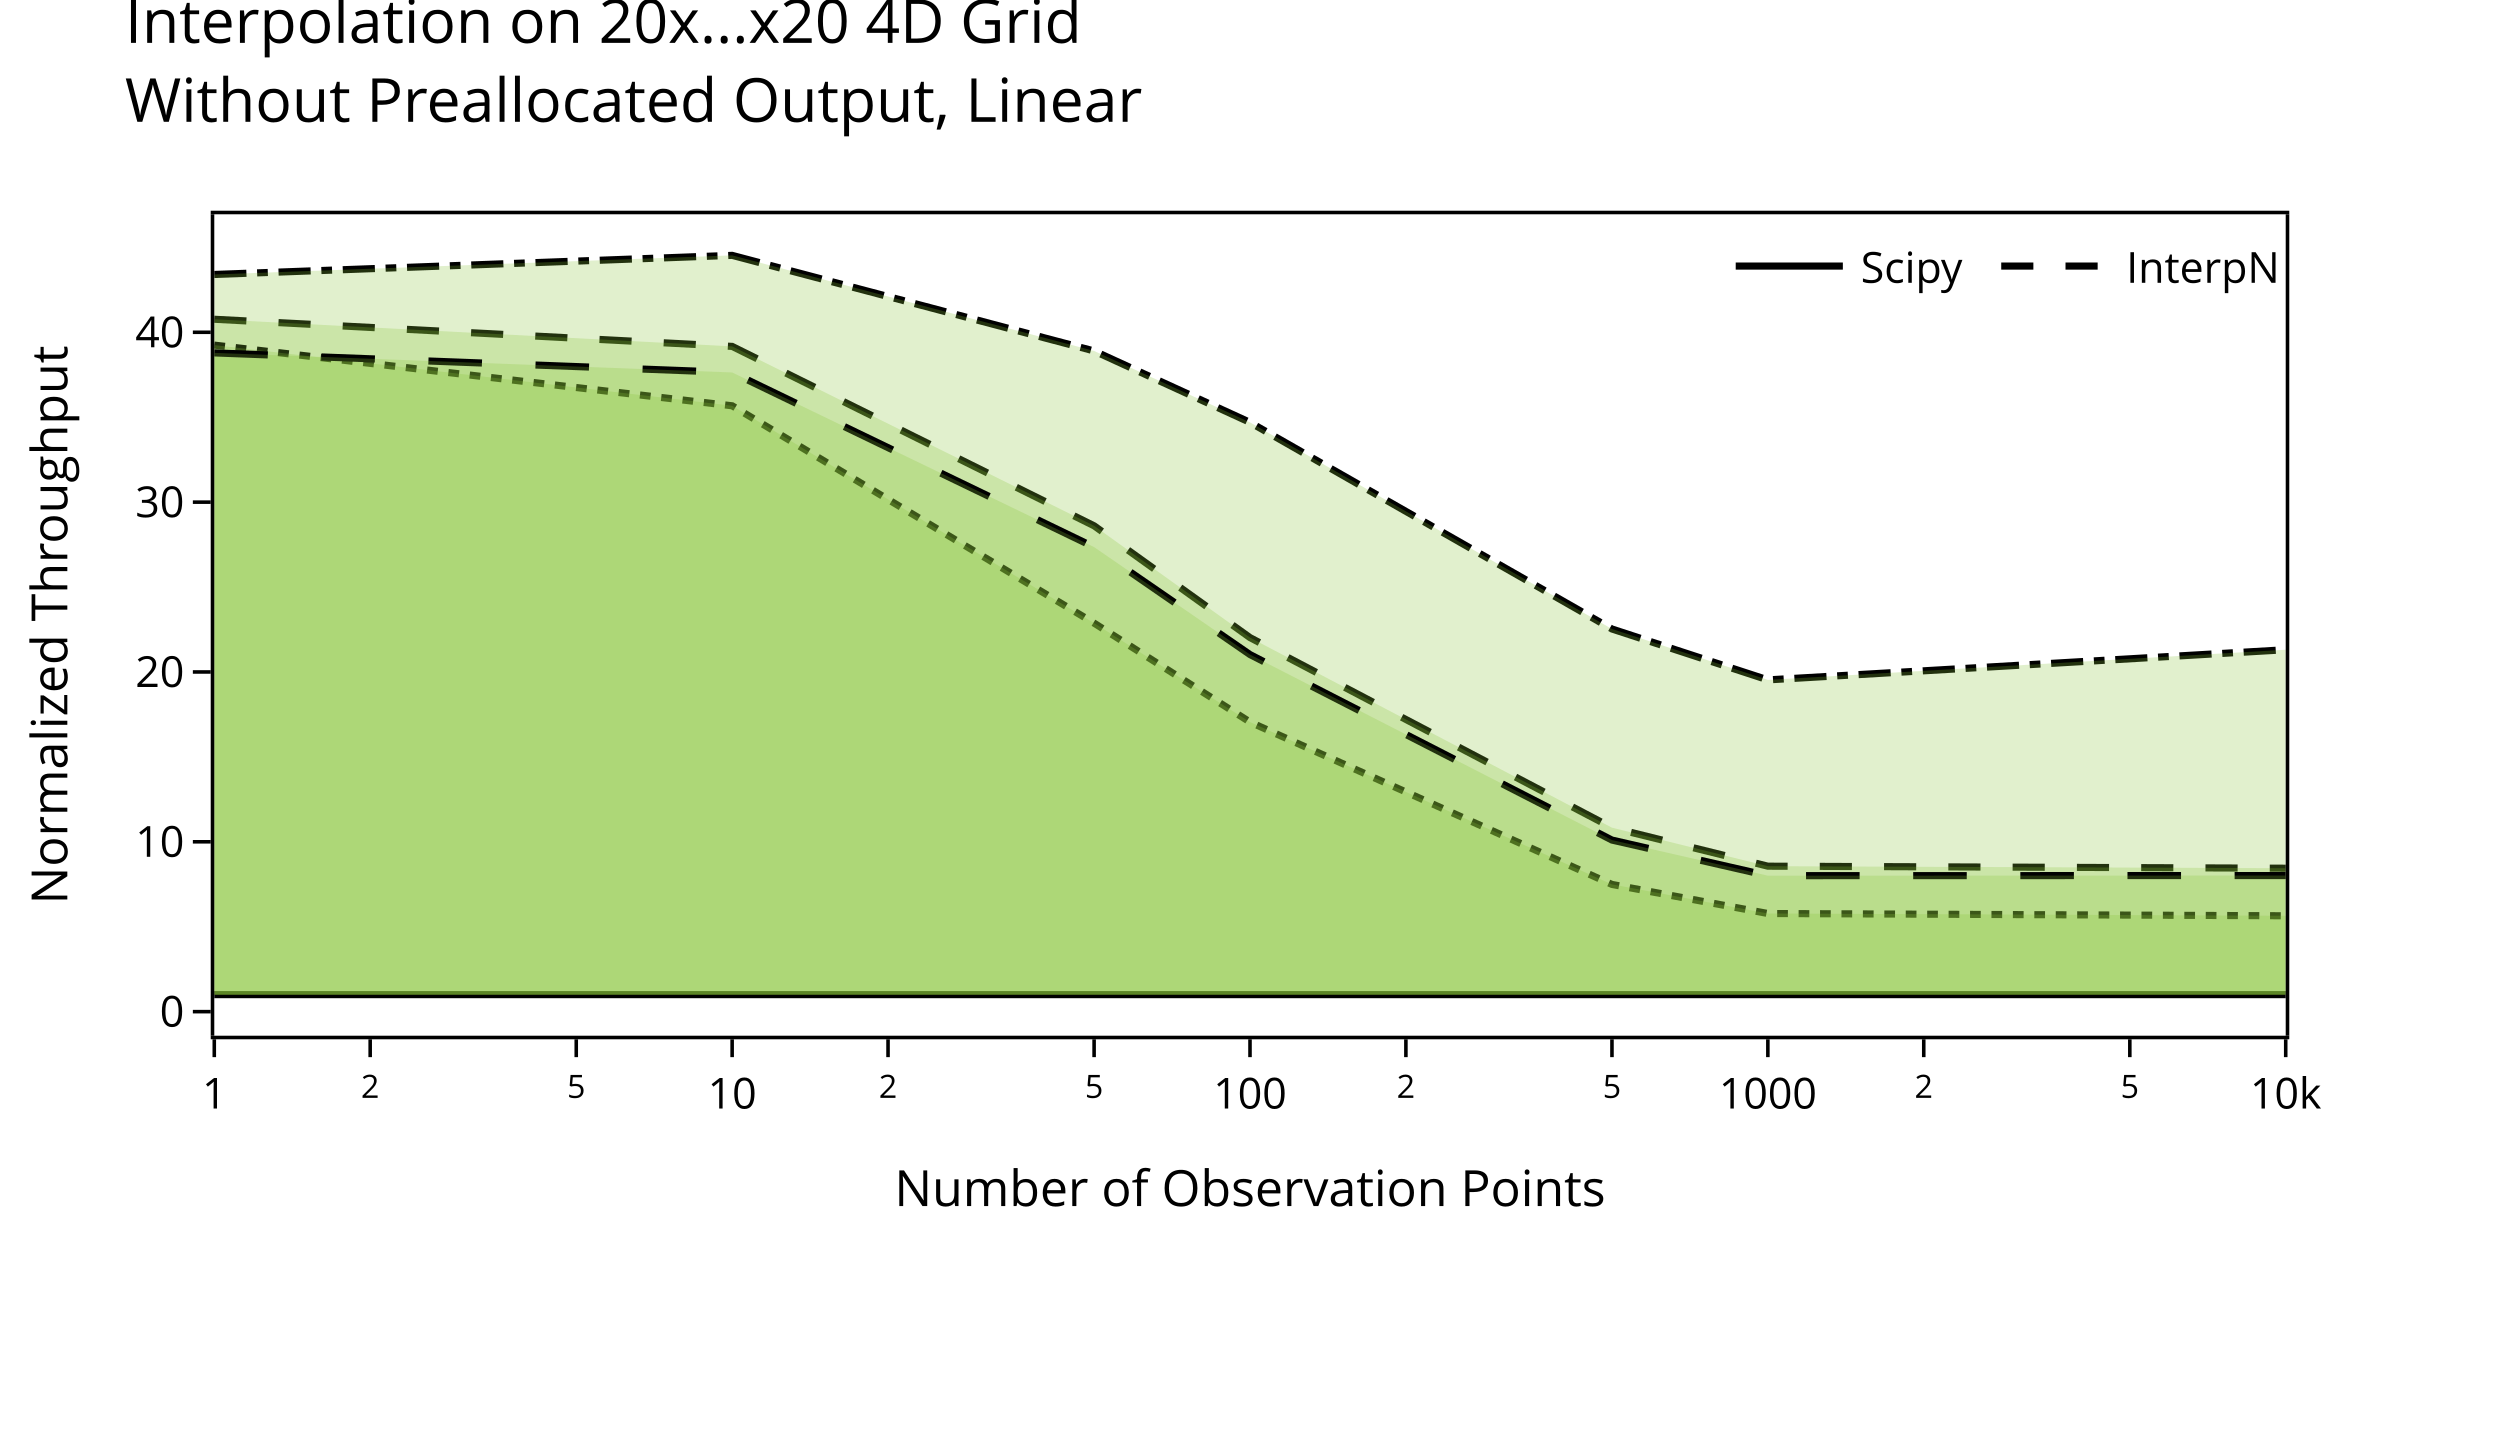
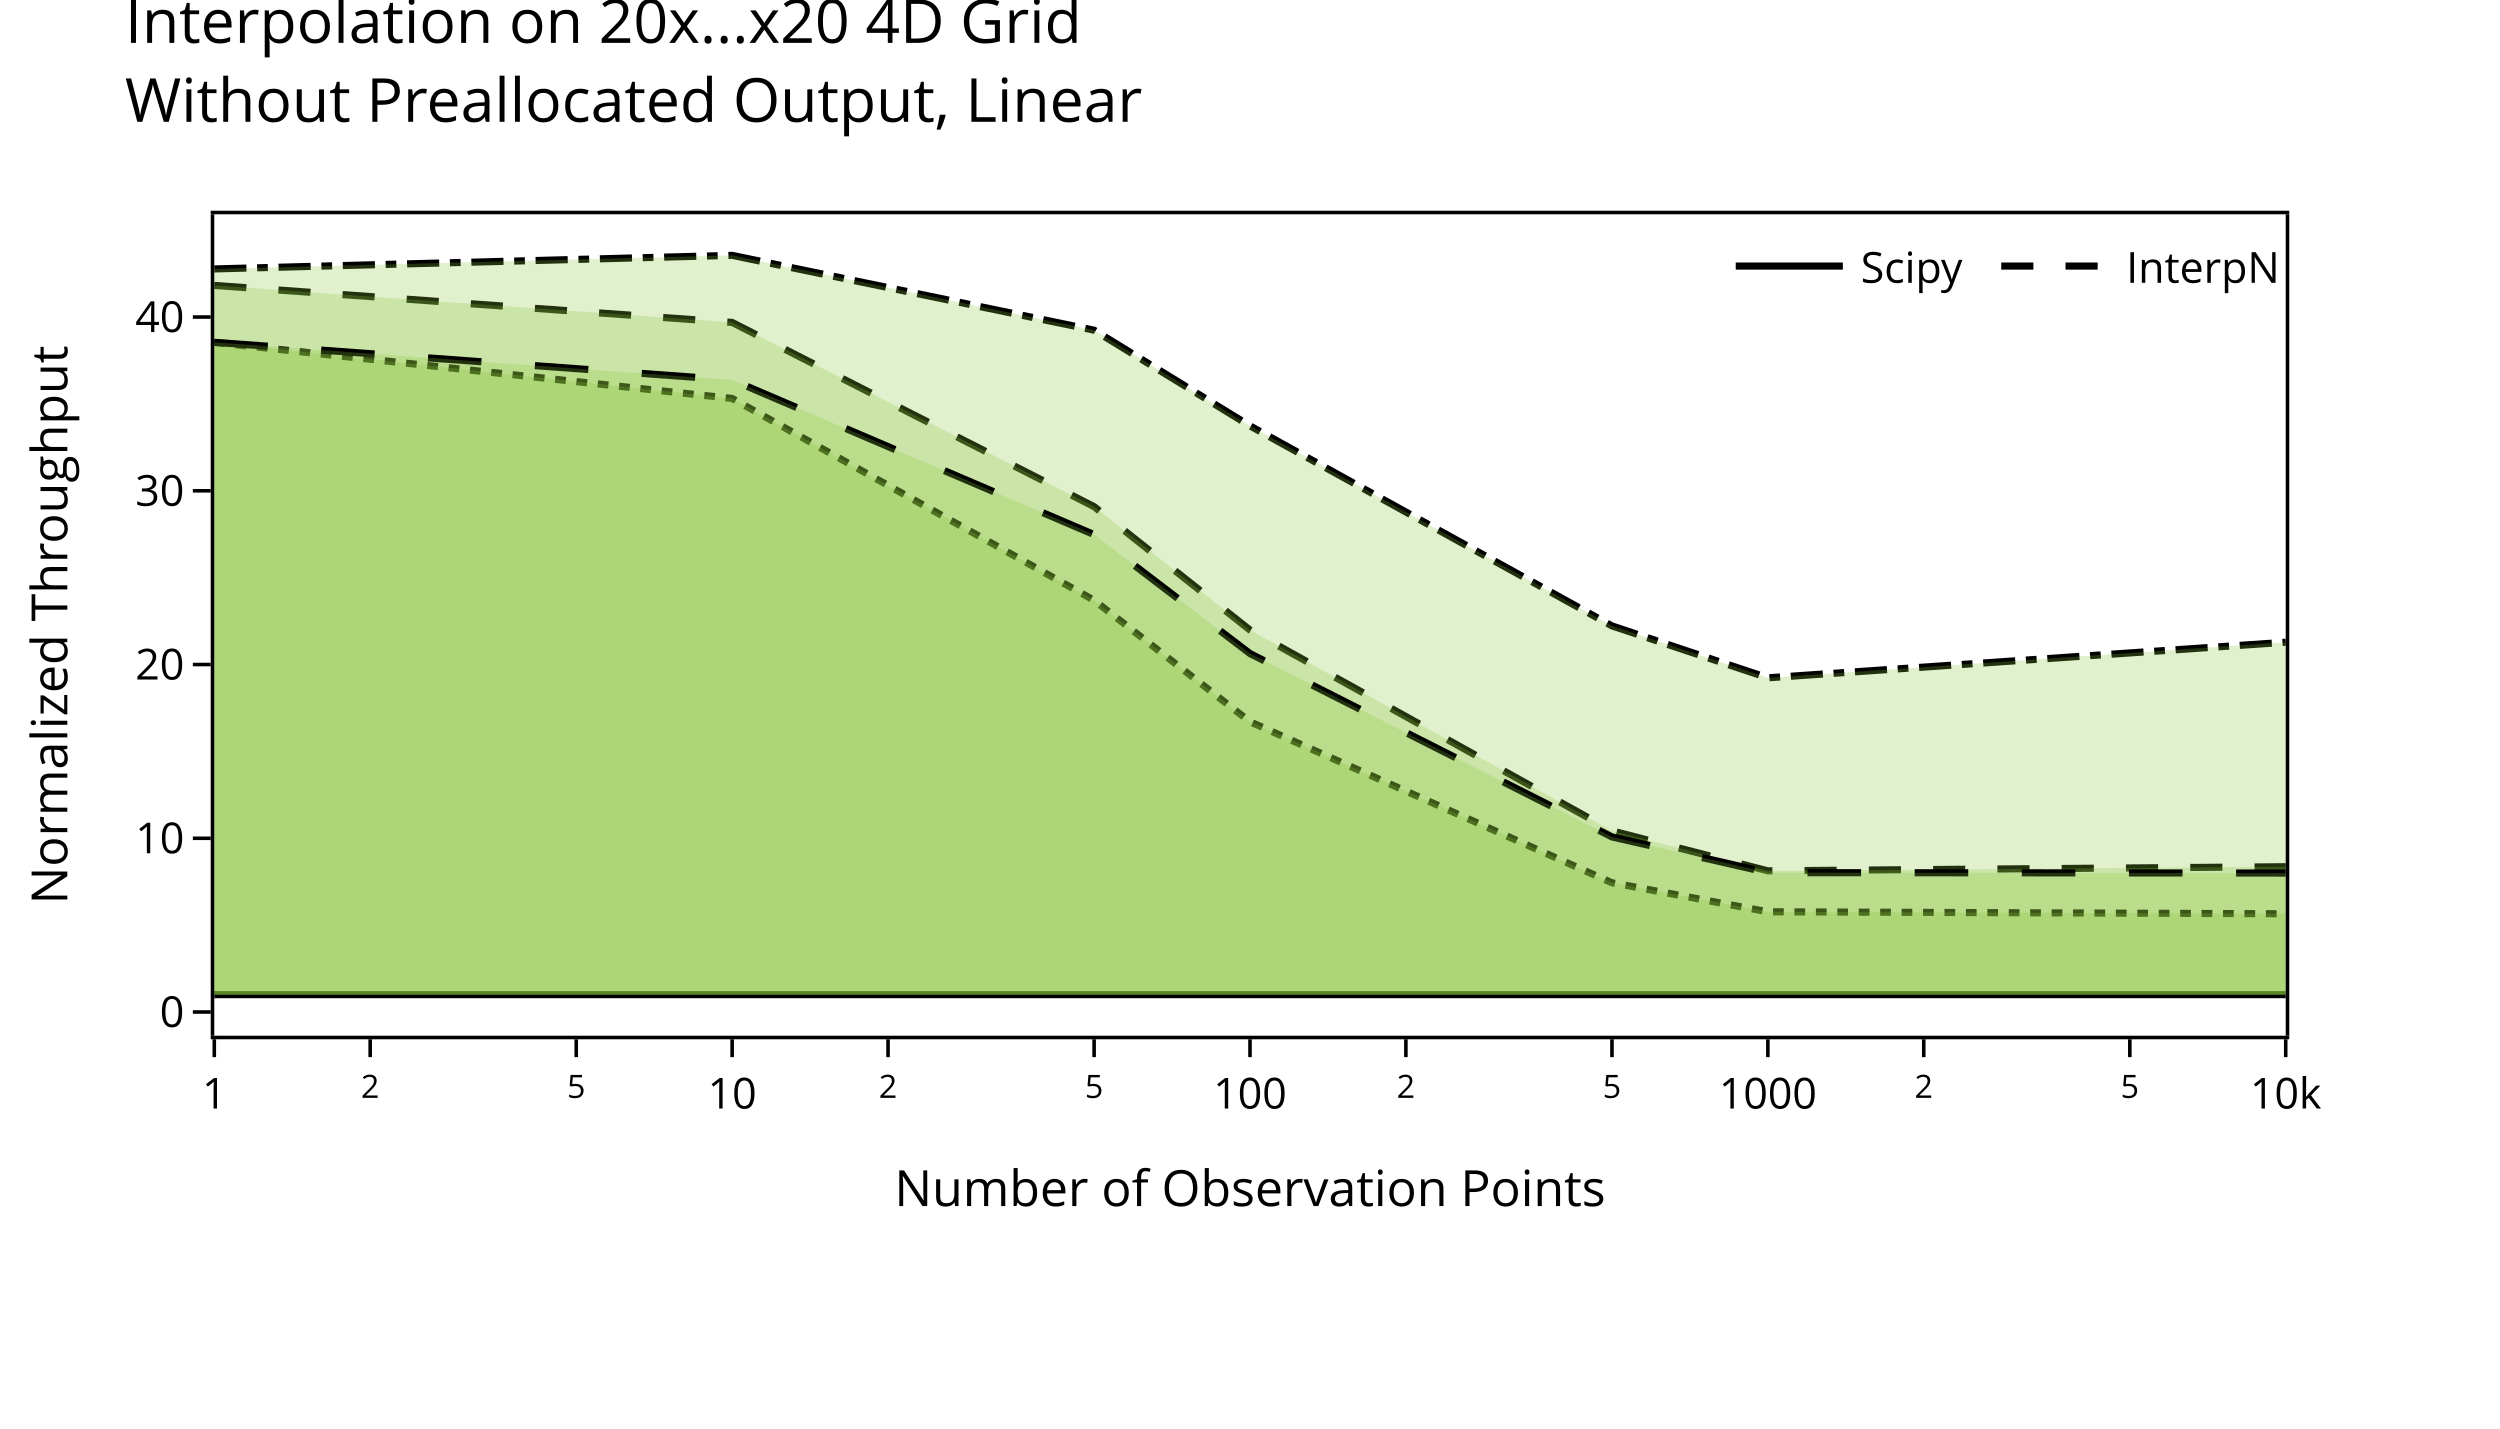
<svg xmlns="http://www.w3.org/2000/svg" class="main-svg" width="700" height="400" style="" viewBox="0 0 700 400">
  <rect x="0" y="0" width="700" height="400" style="fill: rgb(0, 0, 0); fill-opacity: 0;" />
-   <defs id="defs-c72ba1">
+   <defs id="defs-a53847">
    <g class="clips">
-       <clipPath id="clipc72ba1xyplot" class="plotclip">
+       <clipPath id="clipa53847xyplot" class="plotclip">
        <rect width="580" height="230" />
      </clipPath>
-       <clipPath class="axesclip" id="clipc72ba1x">
+       <clipPath class="axesclip" id="clipa53847x">
        <rect x="60" y="0" width="580" height="400" />
      </clipPath>
-       <clipPath class="axesclip" id="clipc72ba1y">
+       <clipPath class="axesclip" id="clipa53847y">
        <rect x="0" y="60" width="700" height="230" />
      </clipPath>
-       <clipPath class="axesclip" id="clipc72ba1xy">
+       <clipPath class="axesclip" id="clipa53847xy">
        <rect x="60" y="60" width="580" height="230" />
      </clipPath>
    </g>
    <g class="gradients" />
    <g class="patterns" />
  </defs>
  <g class="bglayer">
    <rect class="bg" x="60" y="60" width="580" height="230" style="fill: rgb(0, 0, 0); fill-opacity: 0; stroke-width: 0;" />
  </g>
  <g class="layer-below">
    <g class="imagelayer" />
    <g class="shapelayer" />
  </g>
  <g class="cartesianlayer">
    <g class="subplot xy">
      <g class="layer-subplot">
        <g class="shapelayer" />
        <g class="imagelayer" />
      </g>
      <g class="minor-gridlayer">
        <g class="x" />
        <g class="y" />
      </g>
      <g class="gridlayer">
        <g class="x" />
        <g class="y" />
      </g>
      <g class="zerolinelayer" />
      <g class="layer-between">
        <g class="shapelayer" />
        <g class="imagelayer" />
      </g>
      <path class="xlines-below" />
      <path class="ylines-below" />
      <g class="overlines-below" />
      <g class="xaxislayer-below" />
      <g class="yaxislayer-below" />
      <g class="overaxes-below" />
      <g class="overplot">
-         <g class="xy" transform="translate(60,60)" clip-path="url(#clipc72ba1xyplot)">
+         <g class="xy" transform="translate(60,60)" clip-path="url(#clipa53847xyplot)">
          <g class="scatterlayer mlayer">
-             <g class="trace scatter trace11b482" style="stroke-miterlimit: 2; opacity: 1;">
+             <g class="trace scatter trace28c370" style="stroke-miterlimit: 2; opacity: 1;">
              <g class="fills" />
              <g class="errorbars" />
              <g class="lines">
                <path class="js-line" d="M0,218.5L580,218.5" style="vector-effect: none; fill: none; stroke: rgb(0, 0, 0); stroke-opacity: 1; stroke-width: 2px; opacity: 1;" />
              </g>
              <g class="points" />
              <g class="text" />
            </g>
-             <g class="trace scatter tracec8a41d" style="stroke-miterlimit: 2; opacity: 1;">
-               <g class="fills" />
-               <g class="errorbars" />
-               <g class="lines">
-                 <path class="js-line" d="M0,29.39L145,36.99L246.35,87.23L290,118.53L391.35,171.75L435,182.53L580,183.1" style="vector-effect: none; fill: none; stroke: rgb(0, 0, 0); stroke-opacity: 1; stroke-dasharray: 9px, 9px; stroke-width: 2px; opacity: 1;" />
-               </g>
-               <g class="points" />
-               <g class="text" />
-             </g>
-             <g class="trace scatter trace226386" style="stroke-miterlimit: 2; opacity: 1;">
+             <g class="trace scatter tracedd9b68" style="stroke-miterlimit: 2; opacity: 1;">
+               <g class="fills" />
+               <g class="errorbars" />
+               <g class="lines">
+                 <path class="js-line" d="M0,19.92L145,30.28L246.35,81.86L290,116.41L391.35,172.65L435,183.83L580,182.68" style="vector-effect: none; fill: none; stroke: rgb(0, 0, 0); stroke-opacity: 1; stroke-dasharray: 9px, 9px; stroke-width: 2px; opacity: 1;" />
+               </g>
+               <g class="points" />
+               <g class="text" />
+             </g>
+             <g class="trace scatter trace154c6e" style="stroke-miterlimit: 2; opacity: 1;">
              <g class="fills">
                <g>
-                   <path class="js-fill" d="M0,29.39L145,36.99L246.35,87.23L290,118.53L391.35,171.75L435,182.53L580,183.1L580,218.5L435,218.5L0,218.5Z" style="fill: rgb(139, 196, 59); fill-opacity: 0.25; stroke-width: 0;" />
+                   <path class="js-fill" d="M0,19.92L145,30.28L246.35,81.86L290,116.41L391.35,172.65L435,183.83L580,182.68L580,218.5L435,218.5L0,218.5Z" style="fill: rgb(139, 196, 59); fill-opacity: 0.25; stroke-width: 0;" />
                </g>
              </g>
              <g class="errorbars" />
              <g class="lines">
-                 <path class="js-line" d="M0,29.39L145,36.99L246.35,87.23L290,118.53L391.35,171.75L435,182.53L580,183.1L580,218.5L435,218.5L0,218.5" style="vector-effect: none; fill: none; stroke: rgb(0, 204, 150); stroke-opacity: 1; stroke-width: 0px; opacity: 1;" />
-               </g>
-               <g class="points" />
-               <g class="text" />
-             </g>
-             <g class="trace scatter trace4badf0" style="stroke-miterlimit: 2; opacity: 1;">
-               <g class="fills" />
-               <g class="errorbars" />
-               <g class="lines">
-                 <path class="js-line" d="M0,36.63L145,53.62L246.35,114.48L290,142.18L391.35,187.64L435,195.78L580,196.42" style="vector-effect: none; fill: none; stroke: rgb(0, 0, 0); stroke-opacity: 1; stroke-dasharray: 3px, 3px; stroke-width: 2px; opacity: 1;" />
-               </g>
-               <g class="points" />
-               <g class="text" />
-             </g>
-             <g class="trace scatter trace23647c" style="stroke-miterlimit: 2; opacity: 1;">
+                 <path class="js-line" d="M0,19.92L145,30.28L246.35,81.86L290,116.41L391.35,172.65L435,183.83L580,182.68L580,218.5L435,218.5L0,218.5" style="vector-effect: none; fill: none; stroke: rgb(0, 204, 150); stroke-opacity: 1; stroke-width: 0px; opacity: 1;" />
+               </g>
+               <g class="points" />
+               <g class="text" />
+             </g>
+             <g class="trace scatter trace356e90" style="stroke-miterlimit: 2; opacity: 1;">
+               <g class="fills" />
+               <g class="errorbars" />
+               <g class="lines">
+                 <path class="js-line" d="M0,35.87L145,51.57L246.35,108.09L290,142.1L391.35,187.17L435,195.3L580,195.86" style="vector-effect: none; fill: none; stroke: rgb(0, 0, 0); stroke-opacity: 1; stroke-dasharray: 3px, 3px; stroke-width: 2px; opacity: 1;" />
+               </g>
+               <g class="points" />
+               <g class="text" />
+             </g>
+             <g class="trace scatter trace24ea4b" style="stroke-miterlimit: 2; opacity: 1;">
              <g class="fills">
                <g>
-                   <path class="js-fill" d="M0,36.63L145,53.62L246.35,114.48L290,142.18L391.35,187.64L435,195.78L580,196.42L580,218.5L435,218.5L0,218.5Z" style="fill: rgb(139, 196, 59); fill-opacity: 0.25; stroke-width: 0;" />
+                   <path class="js-fill" d="M0,35.87L145,51.57L246.35,108.09L290,142.1L391.35,187.17L435,195.3L580,195.86L580,218.5L435,218.5L0,218.5Z" style="fill: rgb(139, 196, 59); fill-opacity: 0.25; stroke-width: 0;" />
                </g>
              </g>
              <g class="errorbars" />
              <g class="lines">
-                 <path class="js-line" d="M0,36.63L145,53.62L246.35,114.48L290,142.18L391.35,187.64L435,195.78L580,196.42L580,218.5L435,218.5L0,218.5" style="vector-effect: none; fill: none; stroke: rgb(255, 161, 90); stroke-opacity: 1; stroke-width: 0px; opacity: 1;" />
-               </g>
-               <g class="points" />
-               <g class="text" />
-             </g>
-             <g class="trace scatter trace3d3f26" style="stroke-miterlimit: 2; opacity: 1;">
-               <g class="fills" />
-               <g class="errorbars" />
-               <g class="lines">
-                 <path class="js-line" d="M0,16.85L145,11.5L246.35,38.27L290,58.27L391.35,116.12L435,130.37L580,121.92" style="vector-effect: none; fill: none; stroke: rgb(0, 0, 0); stroke-opacity: 1; stroke-dasharray: 9px, 3px, 3px, 3px; stroke-width: 2px; opacity: 1;" />
-               </g>
-               <g class="points" />
-               <g class="text" />
-             </g>
-             <g class="trace scatter trace1b7dbb" style="stroke-miterlimit: 2; opacity: 1;">
+                 <path class="js-line" d="M0,35.87L145,51.57L246.35,108.09L290,142.1L391.35,187.17L435,195.3L580,195.86L580,218.5L435,218.5L0,218.5" style="vector-effect: none; fill: none; stroke: rgb(255, 161, 90); stroke-opacity: 1; stroke-width: 0px; opacity: 1;" />
+               </g>
+               <g class="points" />
+               <g class="text" />
+             </g>
+             <g class="trace scatter trace07f73f" style="stroke-miterlimit: 2; opacity: 1;">
+               <g class="fills" />
+               <g class="errorbars" />
+               <g class="lines">
+                 <path class="js-line" d="M0,15.3L145,11.5L246.35,32.45L290,59.25L391.35,115.25L435,129.79L580,119.82" style="vector-effect: none; fill: none; stroke: rgb(0, 0, 0); stroke-opacity: 1; stroke-dasharray: 9px, 3px, 3px, 3px; stroke-width: 2px; opacity: 1;" />
+               </g>
+               <g class="points" />
+               <g class="text" />
+             </g>
+             <g class="trace scatter trace03aacb" style="stroke-miterlimit: 2; opacity: 1;">
              <g class="fills">
                <g>
-                   <path class="js-fill" d="M0,16.85L145,11.5L246.35,38.27L290,58.27L391.35,116.12L435,130.37L580,121.92L580,218.5L435,218.5L0,218.5Z" style="fill: rgb(139, 196, 59); fill-opacity: 0.25; stroke-width: 0;" />
+                   <path class="js-fill" d="M0,15.3L145,11.5L246.35,32.45L290,59.25L391.35,115.25L435,129.79L580,119.82L580,218.5L435,218.5L0,218.5Z" style="fill: rgb(139, 196, 59); fill-opacity: 0.25; stroke-width: 0;" />
                </g>
              </g>
              <g class="errorbars" />
              <g class="lines">
-                 <path class="js-line" d="M0,16.85L145,11.5L246.35,38.27L290,58.27L391.35,116.12L435,130.37L580,121.92L580,218.5L435,218.5L0,218.5" style="vector-effect: none; fill: none; stroke: rgb(255, 102, 146); stroke-opacity: 1; stroke-width: 0px; opacity: 1;" />
-               </g>
-               <g class="points" />
-               <g class="text" />
-             </g>
-             <g class="trace scatter traceffdf68" style="stroke-miterlimit: 2; opacity: 1;">
-               <g class="fills" />
-               <g class="errorbars" />
-               <g class="lines">
-                 <path class="js-line" d="M0,38.81L145,44.29L246.35,93.19L290,123.28L391.35,175.22L435,185.19L580,185.15" style="vector-effect: none; fill: none; stroke: rgb(0, 0, 0); stroke-opacity: 1; stroke-dasharray: 15px, 15px; stroke-width: 2px; opacity: 1;" />
-               </g>
-               <g class="points" />
-               <g class="text" />
-             </g>
-             <g class="trace scatter trace2535ce" style="stroke-miterlimit: 2; opacity: 1;">
+                 <path class="js-line" d="M0,15.3L145,11.5L246.35,32.45L290,59.25L391.35,115.25L435,129.79L580,119.82L580,218.5L435,218.5L0,218.5" style="vector-effect: none; fill: none; stroke: rgb(255, 102, 146); stroke-opacity: 1; stroke-width: 0px; opacity: 1;" />
+               </g>
+               <g class="points" />
+               <g class="text" />
+             </g>
+             <g class="trace scatter tracebc646c" style="stroke-miterlimit: 2; opacity: 1;">
+               <g class="fills" />
+               <g class="errorbars" />
+               <g class="lines">
+                 <path class="js-line" d="M0,35.85L145,46.4L246.35,89.69L290,123L391.35,174.34L435,184.34L580,184.46" style="vector-effect: none; fill: none; stroke: rgb(0, 0, 0); stroke-opacity: 1; stroke-dasharray: 15px, 15px; stroke-width: 2px; opacity: 1;" />
+               </g>
+               <g class="points" />
+               <g class="text" />
+             </g>
+             <g class="trace scatter trace0536f7" style="stroke-miterlimit: 2; opacity: 1;">
              <g class="fills">
                <g>
-                   <path class="js-fill" d="M0,38.81L145,44.29L246.35,93.19L290,123.28L391.35,175.22L435,185.19L580,185.15L580,218.5L435,218.5L0,218.5Z" style="fill: rgb(139, 196, 59); fill-opacity: 0.25; stroke-width: 0;" />
+                   <path class="js-fill" d="M0,35.85L145,46.4L246.35,89.69L290,123L391.35,174.34L435,184.34L580,184.46L580,218.5L435,218.5L0,218.5Z" style="fill: rgb(139, 196, 59); fill-opacity: 0.25; stroke-width: 0;" />
                </g>
              </g>
              <g class="errorbars" />
              <g class="lines">
-                 <path class="js-line" d="M0,38.81L145,44.29L246.35,93.19L290,123.28L391.35,175.22L435,185.19L580,185.15L580,218.5L435,218.5L0,218.5" style="vector-effect: none; fill: none; stroke: rgb(255, 151, 255); stroke-opacity: 1; stroke-width: 0px; opacity: 1;" />
+                 <path class="js-line" d="M0,35.85L145,46.4L246.35,89.69L290,123L391.35,174.34L435,184.34L580,184.46L580,218.5L435,218.5L0,218.5" style="vector-effect: none; fill: none; stroke: rgb(255, 151, 255); stroke-opacity: 1; stroke-width: 0px; opacity: 1;" />
              </g>
              <g class="points" />
              <g class="text" />
            </g>
          </g>
        </g>
      </g>
      <path class="xlines-above crisp" d="M59,290.5H641M59,59.5H641" style="fill: none; stroke-width: 1px; stroke: rgb(0, 0, 0); stroke-opacity: 1;" />
      <path class="ylines-above crisp" d="M59.5,60V290M640.5,60V290" style="fill: none; stroke-width: 1px; stroke: rgb(0, 0, 0); stroke-opacity: 1;" />
      <g class="overlines-above" />
      <g class="xaxislayer-above">
        <path class="xtick ticks crisp" d="M0,291v5" transform="translate(60,0)" style="stroke: rgb(0, 0, 0); stroke-opacity: 1; stroke-width: 1px;" />
        <path class="xtick ticks crisp" d="M0,291v5" transform="translate(103.65,0)" style="stroke: rgb(0, 0, 0); stroke-opacity: 1; stroke-width: 1px;" />
        <path class="xtick ticks crisp" d="M0,291v5" transform="translate(161.35,0)" style="stroke: rgb(0, 0, 0); stroke-opacity: 1; stroke-width: 1px;" />
        <path class="xtick ticks crisp" d="M0,291v5" transform="translate(205,0)" style="stroke: rgb(0, 0, 0); stroke-opacity: 1; stroke-width: 1px;" />
        <path class="xtick ticks crisp" d="M0,291v5" transform="translate(248.65,0)" style="stroke: rgb(0, 0, 0); stroke-opacity: 1; stroke-width: 1px;" />
        <path class="xtick ticks crisp" d="M0,291v5" transform="translate(306.35,0)" style="stroke: rgb(0, 0, 0); stroke-opacity: 1; stroke-width: 1px;" />
        <path class="xtick ticks crisp" d="M0,291v5" transform="translate(350,0)" style="stroke: rgb(0, 0, 0); stroke-opacity: 1; stroke-width: 1px;" />
        <path class="xtick ticks crisp" d="M0,291v5" transform="translate(393.65,0)" style="stroke: rgb(0, 0, 0); stroke-opacity: 1; stroke-width: 1px;" />
        <path class="xtick ticks crisp" d="M0,291v5" transform="translate(451.35,0)" style="stroke: rgb(0, 0, 0); stroke-opacity: 1; stroke-width: 1px;" />
        <path class="xtick ticks crisp" d="M0,291v5" transform="translate(495,0)" style="stroke: rgb(0, 0, 0); stroke-opacity: 1; stroke-width: 1px;" />
        <path class="xtick ticks crisp" d="M0,291v5" transform="translate(538.65,0)" style="stroke: rgb(0, 0, 0); stroke-opacity: 1; stroke-width: 1px;" />
        <path class="xtick ticks crisp" d="M0,291v5" transform="translate(596.35,0)" style="stroke: rgb(0, 0, 0); stroke-opacity: 1; stroke-width: 1px;" />
        <path class="xtick ticks crisp" d="M0,291v5" transform="translate(640,0)" style="stroke: rgb(0, 0, 0); stroke-opacity: 1; stroke-width: 1px;" />
        <g class="xtick">
          <text text-anchor="middle" x="0" y="310.4" transform="translate(60,0)" style="font-family: 'Open Sans', verdana, arial, sans-serif; font-size: 12px; fill: rgb(0, 0, 0); fill-opacity: 1; white-space: pre; opacity: 1;">1</text>
        </g>
        <g class="xtick">
          <text text-anchor="middle" x="0" y="307.4" style="font-family: 'Open Sans', verdana, arial, sans-serif; font-size: 9px; fill: rgb(0, 0, 0); fill-opacity: 1; white-space: pre; opacity: 1;" transform="translate(103.65,0)">2</text>
        </g>
        <g class="xtick">
          <text text-anchor="middle" x="0" y="307.4" style="font-family: 'Open Sans', verdana, arial, sans-serif; font-size: 9px; fill: rgb(0, 0, 0); fill-opacity: 1; white-space: pre; opacity: 1;" transform="translate(161.35,0)">5</text>
        </g>
        <g class="xtick">
          <text text-anchor="middle" x="0" y="310.4" style="font-family: 'Open Sans', verdana, arial, sans-serif; font-size: 12px; fill: rgb(0, 0, 0); fill-opacity: 1; white-space: pre; opacity: 1;" transform="translate(205,0)">10</text>
        </g>
        <g class="xtick">
          <text text-anchor="middle" x="0" y="307.4" style="font-family: 'Open Sans', verdana, arial, sans-serif; font-size: 9px; fill: rgb(0, 0, 0); fill-opacity: 1; white-space: pre; opacity: 1;" transform="translate(248.65,0)">2</text>
        </g>
        <g class="xtick">
          <text text-anchor="middle" x="0" y="307.4" style="font-family: 'Open Sans', verdana, arial, sans-serif; font-size: 9px; fill: rgb(0, 0, 0); fill-opacity: 1; white-space: pre; opacity: 1;" transform="translate(306.35,0)">5</text>
        </g>
        <g class="xtick">
          <text text-anchor="middle" x="0" y="310.4" style="font-family: 'Open Sans', verdana, arial, sans-serif; font-size: 12px; fill: rgb(0, 0, 0); fill-opacity: 1; white-space: pre; opacity: 1;" transform="translate(350,0)">100</text>
        </g>
        <g class="xtick">
          <text text-anchor="middle" x="0" y="307.4" style="font-family: 'Open Sans', verdana, arial, sans-serif; font-size: 9px; fill: rgb(0, 0, 0); fill-opacity: 1; white-space: pre; opacity: 1;" transform="translate(393.65,0)">2</text>
        </g>
        <g class="xtick">
          <text text-anchor="middle" x="0" y="307.4" style="font-family: 'Open Sans', verdana, arial, sans-serif; font-size: 9px; fill: rgb(0, 0, 0); fill-opacity: 1; white-space: pre; opacity: 1;" transform="translate(451.35,0)">5</text>
        </g>
        <g class="xtick">
          <text text-anchor="middle" x="0" y="310.4" style="font-family: 'Open Sans', verdana, arial, sans-serif; font-size: 12px; fill: rgb(0, 0, 0); fill-opacity: 1; white-space: pre; opacity: 1;" transform="translate(495,0)">1000</text>
        </g>
        <g class="xtick">
          <text text-anchor="middle" x="0" y="307.4" style="font-family: 'Open Sans', verdana, arial, sans-serif; font-size: 9px; fill: rgb(0, 0, 0); fill-opacity: 1; white-space: pre; opacity: 1;" transform="translate(538.65,0)">2</text>
        </g>
        <g class="xtick">
          <text text-anchor="middle" x="0" y="307.4" style="font-family: 'Open Sans', verdana, arial, sans-serif; font-size: 9px; fill: rgb(0, 0, 0); fill-opacity: 1; white-space: pre; opacity: 1;" transform="translate(596.35,0)">5</text>
        </g>
        <g class="xtick">
          <text text-anchor="middle" x="0" y="310.4" style="font-family: 'Open Sans', verdana, arial, sans-serif; font-size: 12px; fill: rgb(0, 0, 0); fill-opacity: 1; white-space: pre; opacity: 1;" transform="translate(640,0)">10k</text>
        </g>
      </g>
      <g class="yaxislayer-above">
-         <path class="ytick ticks crisp" d="M59,0h-5" transform="translate(0,283.26)" style="stroke: rgb(0, 0, 0); stroke-opacity: 1; stroke-width: 1px;" />
-         <path class="ytick ticks crisp" d="M59,0h-5" transform="translate(0,235.7)" style="stroke: rgb(0, 0, 0); stroke-opacity: 1; stroke-width: 1px;" />
-         <path class="ytick ticks crisp" d="M59,0h-5" transform="translate(0,188.15)" style="stroke: rgb(0, 0, 0); stroke-opacity: 1; stroke-width: 1px;" />
-         <path class="ytick ticks crisp" d="M59,0h-5" transform="translate(0,140.6)" style="stroke: rgb(0, 0, 0); stroke-opacity: 1; stroke-width: 1px;" />
-         <path class="ytick ticks crisp" d="M59,0h-5" transform="translate(0,93.04)" style="stroke: rgb(0, 0, 0); stroke-opacity: 1; stroke-width: 1px;" />
-         <g class="ytick">
-           <text text-anchor="end" x="51.6" y="4.2" transform="translate(0,283.26)" style="font-family: 'Open Sans', verdana, arial, sans-serif; font-size: 12px; fill: rgb(0, 0, 0); fill-opacity: 1; white-space: pre; opacity: 1;">0</text>
-         </g>
-         <g class="ytick">
-           <text text-anchor="end" x="51.6" y="4.2" style="font-family: 'Open Sans', verdana, arial, sans-serif; font-size: 12px; fill: rgb(0, 0, 0); fill-opacity: 1; white-space: pre; opacity: 1;" transform="translate(0,235.7)">10</text>
-         </g>
-         <g class="ytick">
-           <text text-anchor="end" x="51.6" y="4.2" style="font-family: 'Open Sans', verdana, arial, sans-serif; font-size: 12px; fill: rgb(0, 0, 0); fill-opacity: 1; white-space: pre; opacity: 1;" transform="translate(0,188.15)">20</text>
-         </g>
-         <g class="ytick">
-           <text text-anchor="end" x="51.6" y="4.2" style="font-family: 'Open Sans', verdana, arial, sans-serif; font-size: 12px; fill: rgb(0, 0, 0); fill-opacity: 1; white-space: pre; opacity: 1;" transform="translate(0,140.6)">30</text>
-         </g>
-         <g class="ytick">
-           <text text-anchor="end" x="51.6" y="4.2" style="font-family: 'Open Sans', verdana, arial, sans-serif; font-size: 12px; fill: rgb(0, 0, 0); fill-opacity: 1; white-space: pre; opacity: 1;" transform="translate(0,93.04)">40</text>
+         <path class="ytick ticks crisp" d="M59,0h-5" transform="translate(0,283.36)" style="stroke: rgb(0, 0, 0); stroke-opacity: 1; stroke-width: 1px;" />
+         <path class="ytick ticks crisp" d="M59,0h-5" transform="translate(0,234.72)" style="stroke: rgb(0, 0, 0); stroke-opacity: 1; stroke-width: 1px;" />
+         <path class="ytick ticks crisp" d="M59,0h-5" transform="translate(0,186.07)" style="stroke: rgb(0, 0, 0); stroke-opacity: 1; stroke-width: 1px;" />
+         <path class="ytick ticks crisp" d="M59,0h-5" transform="translate(0,137.42)" style="stroke: rgb(0, 0, 0); stroke-opacity: 1; stroke-width: 1px;" />
+         <path class="ytick ticks crisp" d="M59,0h-5" transform="translate(0,88.77)" style="stroke: rgb(0, 0, 0); stroke-opacity: 1; stroke-width: 1px;" />
+         <g class="ytick">
+           <text text-anchor="end" x="51.6" y="4.2" transform="translate(0,283.36)" style="font-family: 'Open Sans', verdana, arial, sans-serif; font-size: 12px; fill: rgb(0, 0, 0); fill-opacity: 1; white-space: pre; opacity: 1;">0</text>
+         </g>
+         <g class="ytick">
+           <text text-anchor="end" x="51.6" y="4.2" style="font-family: 'Open Sans', verdana, arial, sans-serif; font-size: 12px; fill: rgb(0, 0, 0); fill-opacity: 1; white-space: pre; opacity: 1;" transform="translate(0,234.72)">10</text>
+         </g>
+         <g class="ytick">
+           <text text-anchor="end" x="51.6" y="4.2" style="font-family: 'Open Sans', verdana, arial, sans-serif; font-size: 12px; fill: rgb(0, 0, 0); fill-opacity: 1; white-space: pre; opacity: 1;" transform="translate(0,186.07)">20</text>
+         </g>
+         <g class="ytick">
+           <text text-anchor="end" x="51.6" y="4.2" style="font-family: 'Open Sans', verdana, arial, sans-serif; font-size: 12px; fill: rgb(0, 0, 0); fill-opacity: 1; white-space: pre; opacity: 1;" transform="translate(0,137.42)">30</text>
+         </g>
+         <g class="ytick">
+           <text text-anchor="end" x="51.6" y="4.2" style="font-family: 'Open Sans', verdana, arial, sans-serif; font-size: 12px; fill: rgb(0, 0, 0); fill-opacity: 1; white-space: pre; opacity: 1;" transform="translate(0,88.77)">40</text>
        </g>
      </g>
      <g class="overaxes-above" />
    </g>
  </g>
  <g class="polarlayer" />
  <g class="smithlayer" />
  <g class="ternarylayer" />
  <g class="geolayer" />
  <g class="funnelarealayer" />
  <g class="pielayer" />
  <g class="iciclelayer" />
  <g class="treemaplayer" />
  <g class="sunburstlayer" />
  <g class="glimages" />
-   <defs id="topdefs-c72ba1">
+   <defs id="topdefs-a53847">
    <g class="clips" />
-     <clipPath id="legendc72ba1">
+     <clipPath id="legenda53847">
      <rect width="159" height="29" x="0" y="0" />
    </clipPath>
  </defs>
  <g class="layer-above">
    <g class="imagelayer" />
    <g class="shapelayer" />
  </g>
  <g class="infolayer">
    <g class="legend" pointer-events="all" transform="translate(481,60)">
      <rect class="bg" shape-rendering="crispEdges" width="159" height="29" x="0" y="0" style="stroke: rgb(68, 68, 68); stroke-opacity: 1; fill: rgb(0, 0, 0); fill-opacity: 0; stroke-width: 0px;" />
-       <g class="scrollbox" transform="" clip-path="url(#legendc72ba1)">
+       <g class="scrollbox" transform="" clip-path="url(#legenda53847)">
        <g class="groups">
          <g class="traces" transform="translate(0,14.5)" style="opacity: 1;">
            <text class="legendtext" text-anchor="start" x="40" y="4.68" style="font-family: 'Open Sans', verdana, arial, sans-serif; font-size: 12px; fill: rgb(0, 0, 0); fill-opacity: 1; white-space: pre;">Scipy</text>
            <g class="layers" style="opacity: 1;">
              <g class="legendfill" />
              <g class="legendlines">
                <path class="js-line" d="M5,0h30" style="fill: none; stroke: rgb(0, 0, 0); stroke-opacity: 1; stroke-width: 2px;" />
              </g>
              <g class="legendsymbols">
                <g class="legendpoints" />
              </g>
            </g>
            <rect class="legendtoggle" x="0" y="-9.5" width="71.844" height="19" style="fill: rgb(0, 0, 0); fill-opacity: 0;" />
          </g>
          <g class="traces" transform="translate(74.34375,14.5)" style="opacity: 1;">
            <text class="legendtext" text-anchor="start" x="40" y="4.68" style="font-family: 'Open Sans', verdana, arial, sans-serif; font-size: 12px; fill: rgb(0, 0, 0); fill-opacity: 1; white-space: pre;">InterpN</text>
            <g class="layers" style="opacity: 1;">
              <g class="legendfill" />
              <g class="legendlines">
                <path class="js-line" d="M5,0h30" style="fill: none; stroke: rgb(0, 0, 0); stroke-opacity: 1; stroke-dasharray: 9px, 9px; stroke-width: 2px;" />
              </g>
              <g class="legendsymbols">
                <g class="legendpoints" />
              </g>
            </g>
            <rect class="legendtoggle" x="0" y="-9.5" width="81.859" height="19" style="fill: rgb(0, 0, 0); fill-opacity: 0;" />
          </g>
        </g>
      </g>
      <rect class="scrollbar" rx="20" ry="3" width="0" height="0" x="0" y="0" style="fill: rgb(128, 139, 164); fill-opacity: 1;" />
    </g>
    <g class="g-gtitle">
      <text class="gtitle" x="35" y="12" text-anchor="start" dy="0.7em" style="opacity: 1; font-family: 'Open Sans', verdana, arial, sans-serif; font-size: 17px; fill: rgb(0, 0, 0); fill-opacity: 1; white-space: pre;">
        <tspan class="line" dy="0em" x="35" y="12">Interpolation on 20x...x20 4D Grid</tspan>
        <tspan class="line" dy="1.3em" x="35" y="12">Without Preallocated Output, Linear</tspan>
      </text>
    </g>
    <g class="g-xtitle">
      <text class="xtitle" x="350" y="337.706" text-anchor="middle" style="opacity: 1; font-family: 'Open Sans', verdana, arial, sans-serif; font-size: 14px; fill: rgb(0, 0, 0); fill-opacity: 1; white-space: pre;">Number of Observation Points</text>
    </g>
    <g class="g-ytitle">
      <text class="ytitle" transform="rotate(-90,18.85,175)" x="18.85" y="175" text-anchor="middle" style="opacity: 1; font-family: 'Open Sans', verdana, arial, sans-serif; font-size: 14px; fill: rgb(0, 0, 0); fill-opacity: 1; white-space: pre;">Normalized Throughput</text>
    </g>
  </g>
</svg>
